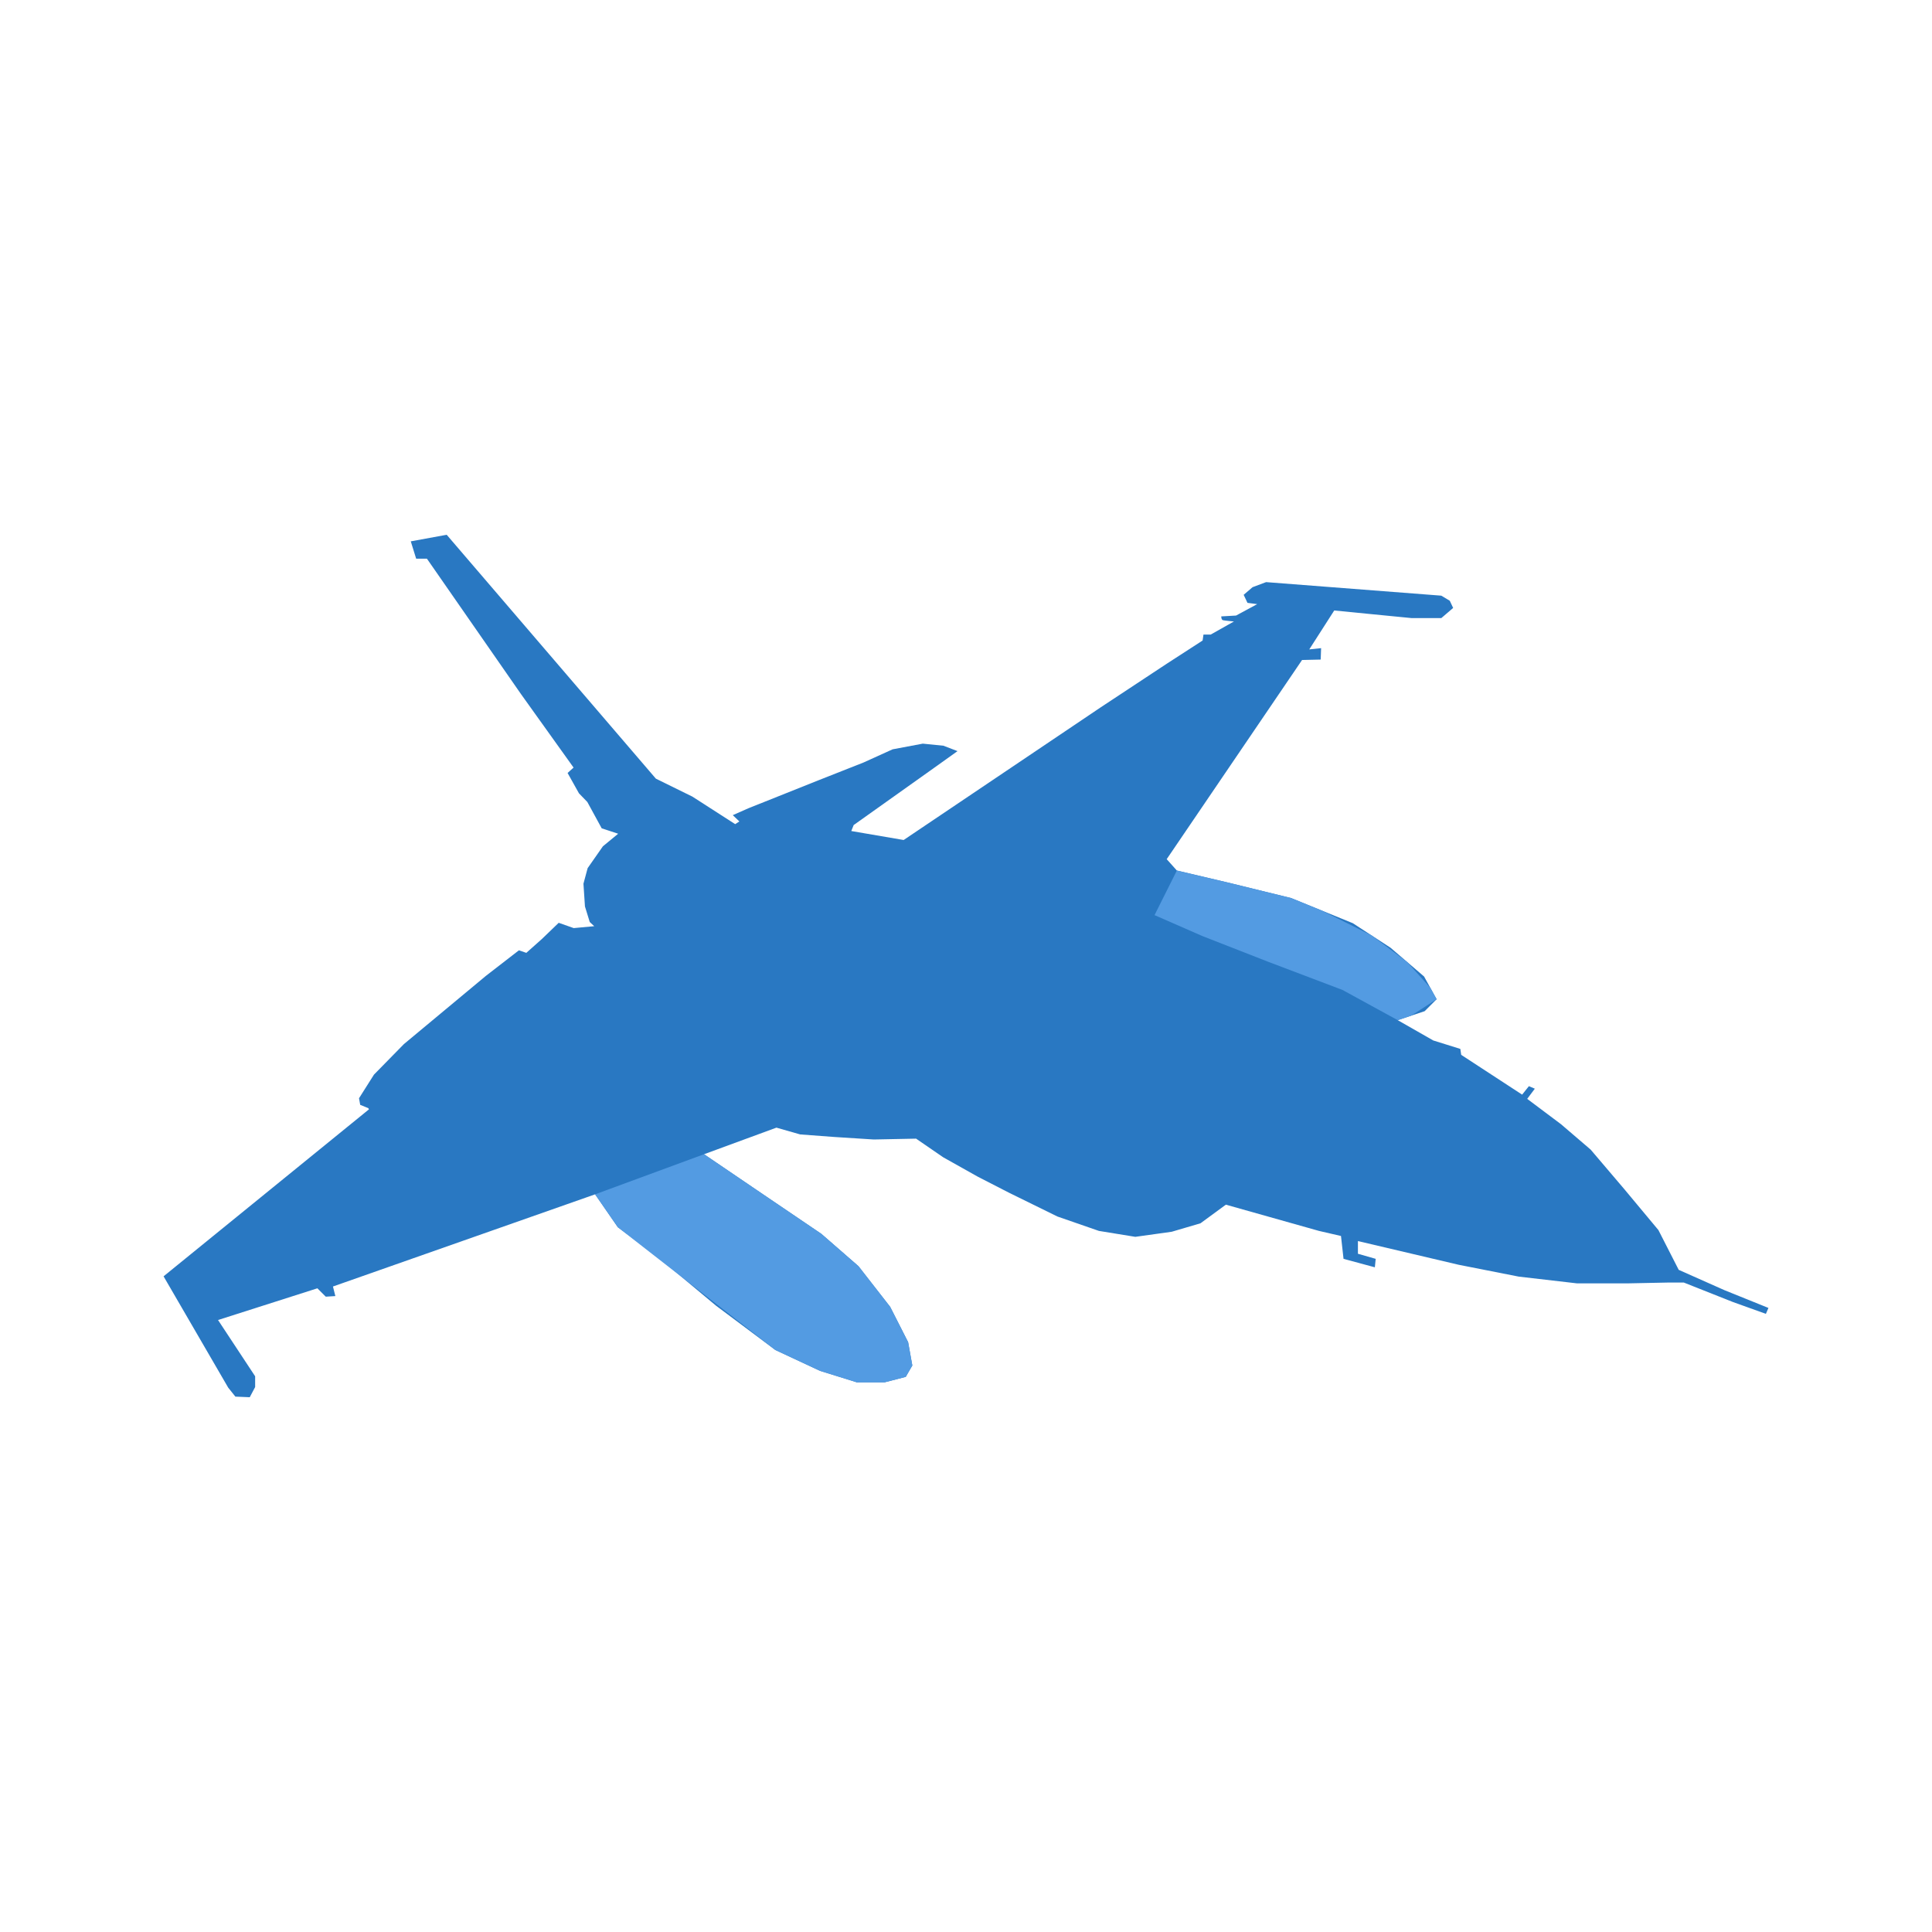
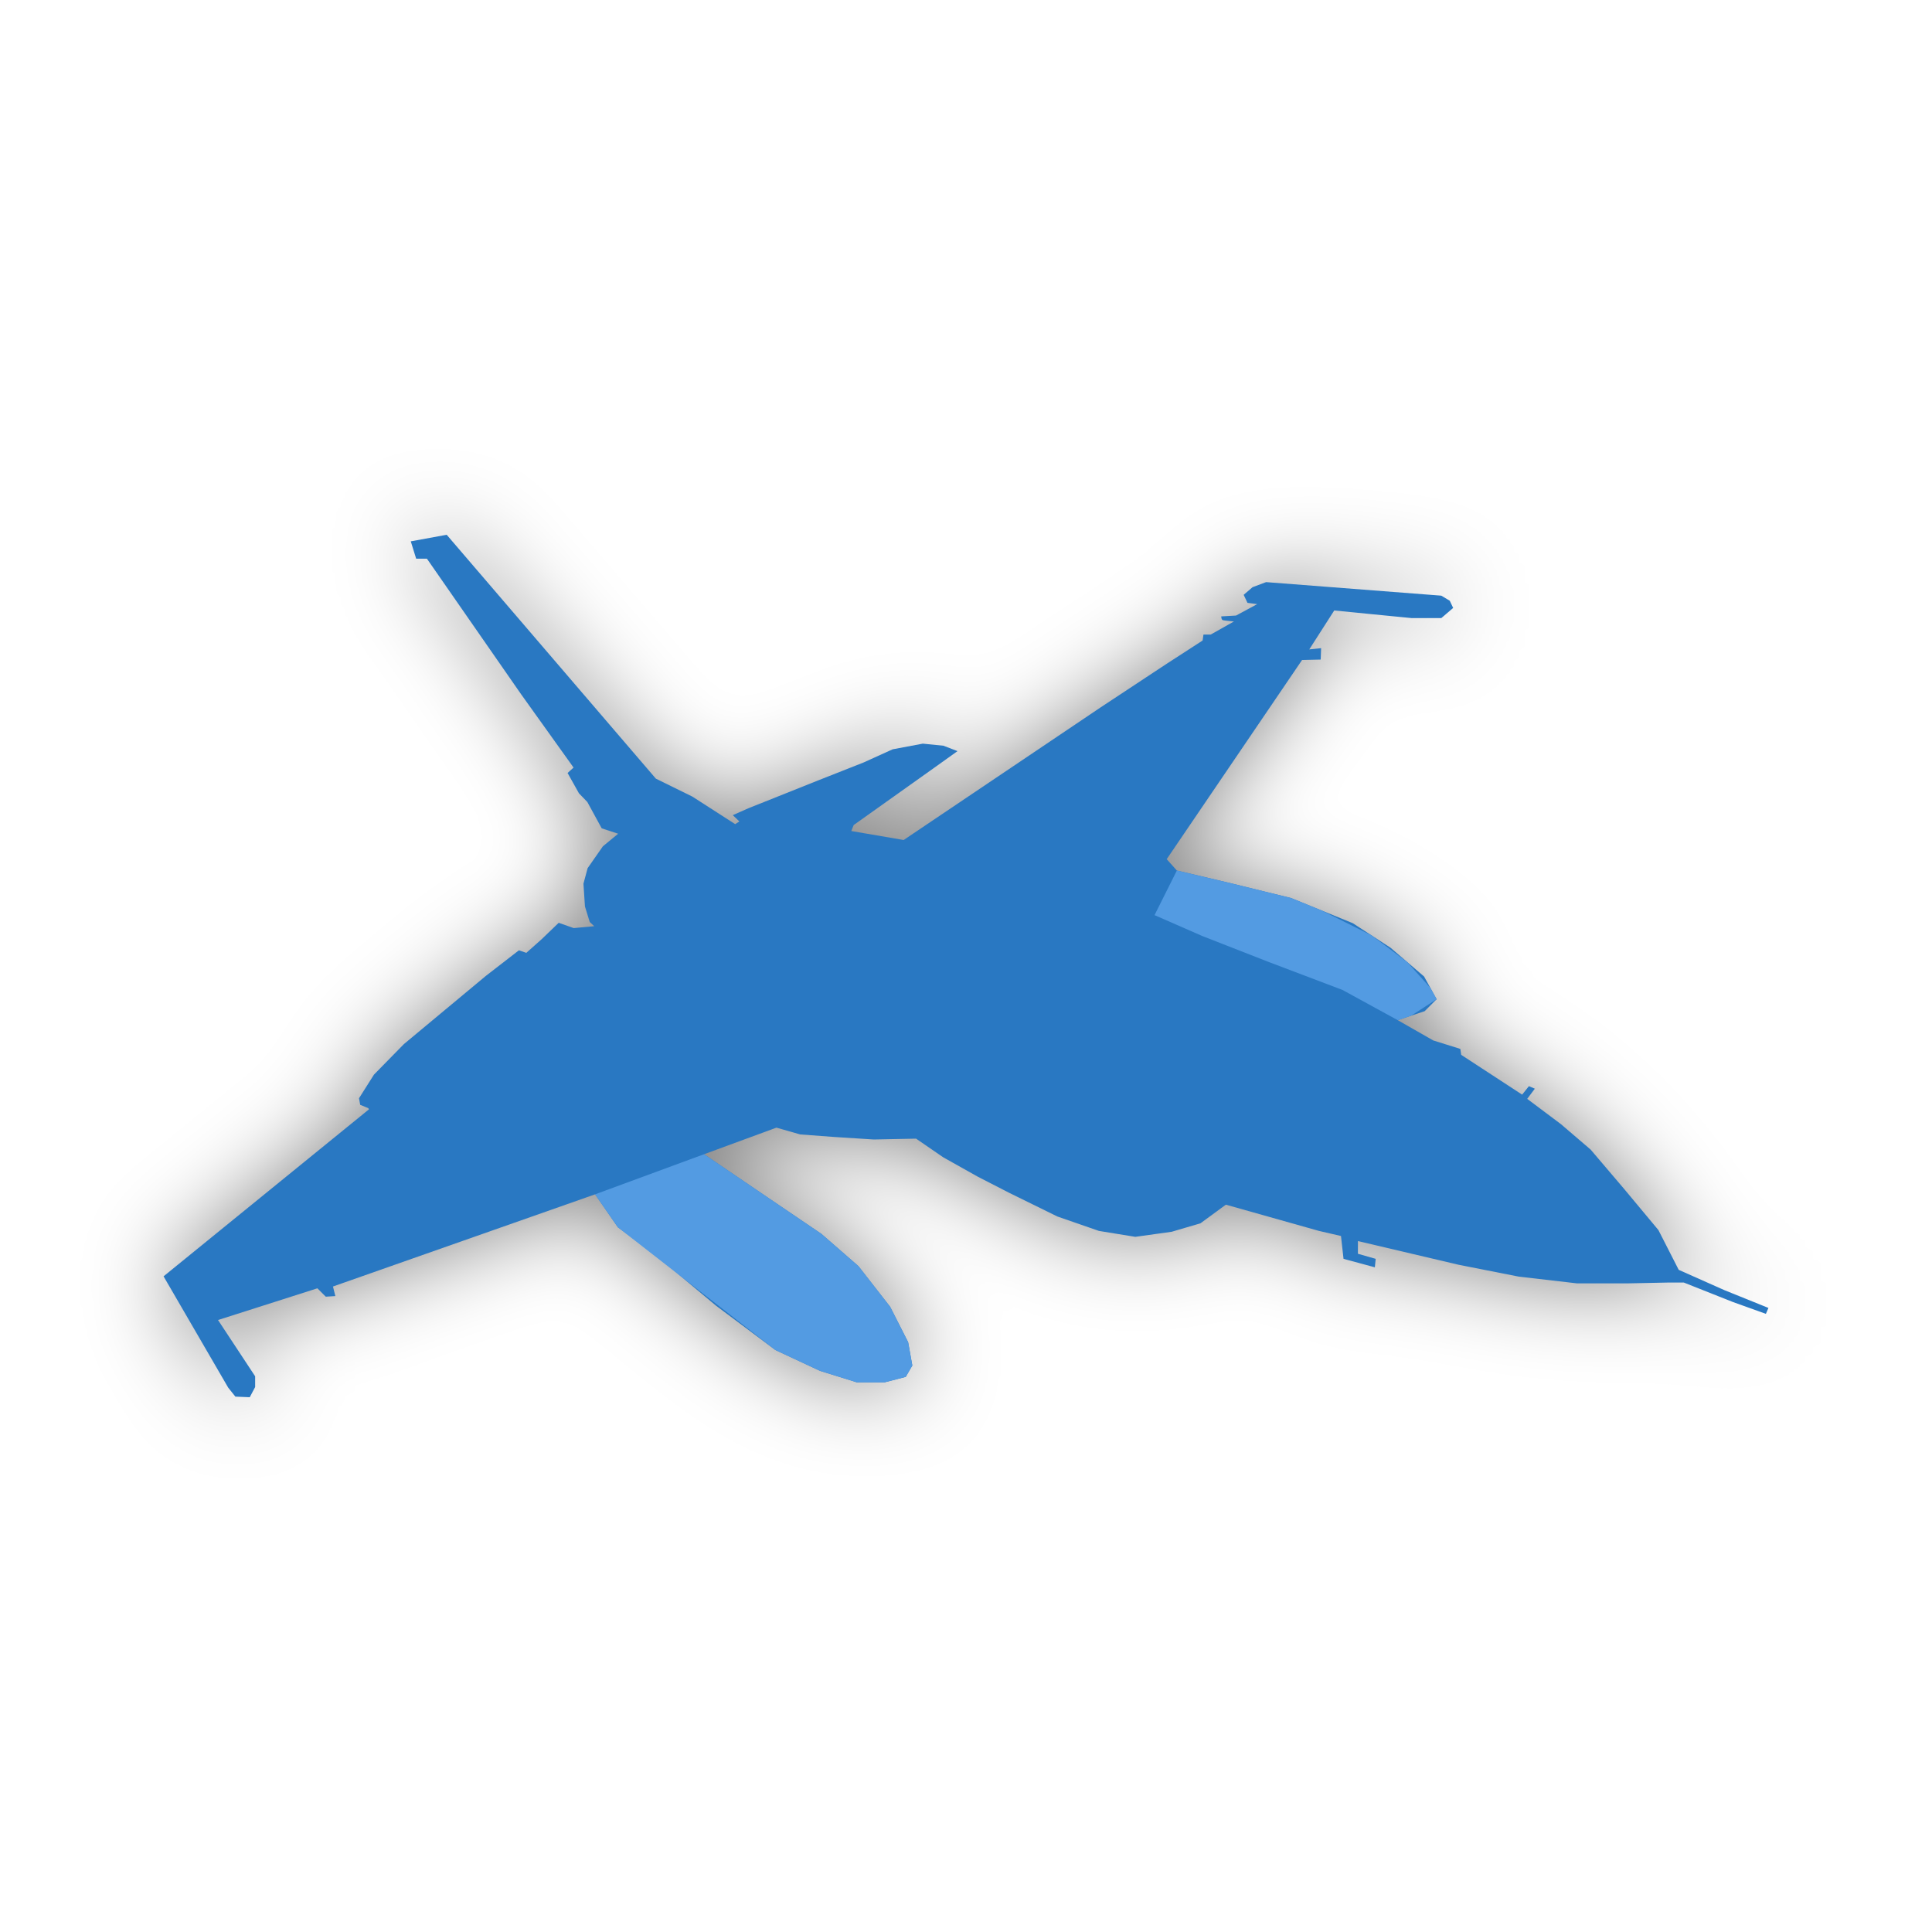
<svg xmlns="http://www.w3.org/2000/svg" width="512" height="512" viewBox="0 0 512 512" version="1.1" id="svg1" xml:space="preserve">
-   <defs id="defs1" />
+   <defs id="defs1">
+     <filter style="color-interpolation-filters:sRGB;" id="filter22" x="-0.068" y="-0.126" width="1.135" height="1.252">
+       <feFlood result="flood" in="SourceGraphic" flood-opacity="0.498" flood-color="rgb(0,0,0)" id="feFlood21" />
+       <feGaussianBlur result="blur" in="SourceGraphic" stdDeviation="12" id="feGaussianBlur21" />
+       <feOffset result="offset" in="blur" dx="0" dy="0" id="feOffset21" />
+       <feComposite result="comp1" operator="in" in="flood" in2="offset" id="feComposite21" />
+       <feComposite result="comp2" operator="over" in="SourceGraphic" in2="comp1" id="feComposite22" />
+     </filter>
+   </defs>
  <g id="layer1">
-     <path style="fill:#2978c2;fill-opacity:1" d="m 43.348,338.24 17.13,29.502 1.903,2.379 3.807,0.159 1.428,-2.696 v -2.855 l -9.834,-14.91 26.33,-8.406 2.221,2.221 2.538,-0.159 -0.634,-2.538 69.472,-24.426 6.027,8.724 9.675,7.138 16.337,13.641 15.703,11.737 11.896,5.551 9.675,3.014 h 7.455 l 5.551,-1.428 1.745,-3.014 -1.11,-6.186 -4.758,-9.358 -8.406,-10.786 -9.834,-8.565 -14.275,-9.675 -16.813,-11.42 19.184,-7.046 6.281,1.794 8.972,0.673 10.543,0.673 11.216,-0.224 7.178,4.935 9.197,5.159 8.3,4.262 12.786,6.281 10.991,3.813 9.645,1.57 9.645,-1.346 7.627,-2.243 6.729,-4.935 24.674,6.954 5.832,1.346 0.673,6.056 8.3,2.243 0.224,-2.243 -4.711,-1.346 v -3.365 l 26.693,6.281 15.926,3.14 15.477,1.794 h 13.234 l 10.991,-0.224 h 4.038 l 13.01,5.159 8.748,3.14 0.673,-1.57 -11.664,-4.711 -12.113,-5.383 -5.383,-10.543 -8.972,-10.767 -8.972,-10.543 -7.851,-6.729 -8.972,-6.729 2.019,-2.692 -1.57,-0.673 -1.794,2.243 -16.15,-10.543 -0.224,-1.57 -7.178,-2.243 -9.418,-5.379 7.138,-2.379 3.172,-3.172 -3.331,-6.027 -8.882,-7.613 -9.993,-6.503 -16.337,-6.662 -16.813,-4.124 -13.482,-3.172 -2.696,-3.014 35.874,-52.782 4.935,-0.112 0.112,-3.028 -3.14,0.336 6.617,-10.318 9.085,0.897 11.44,1.122 h 7.851 l 3.14,-2.692 -0.897,-1.907 -2.243,-1.346 -46.432,-3.589 -3.589,1.346 -2.355,2.019 1.009,2.131 2.58,0.336 -5.608,3.028 -3.925,0.224 c 0,0 0,0.897 0.449,1.009 0.449,0.112 2.916,0.336 2.916,0.336 l -6.169,3.477 h -1.907 l -0.224,1.57 -9.533,6.169 -17.496,11.552 -52.198,35.145 -13.879,-2.379 0.634,-1.586 20.302,-14.434 7.217,-5.155 -3.727,-1.428 -5.472,-0.555 -8.01,1.507 -7.693,3.489 -11.658,4.6 -18.875,7.534 -4.124,1.824 1.745,1.665 -1.11,0.714 -11.341,-7.296 -9.675,-4.758 -55.435,-64.634 -9.517,1.745 1.427,4.6 h 2.855 l 24.902,35.846 13.958,19.509 -1.586,1.428 3.014,5.393 2.221,2.3 3.807,6.979 4.362,1.428 -4.045,3.331 -4.045,5.789 -1.11,4.124 0.397,6.027 1.269,4.124 1.19,1.11 -5.434,0.504 -3.982,-1.402 -4.486,4.318 -4.094,3.645 -1.963,-0.673 -8.751,6.773 -21.73,18.082 -7.931,8.089 -3.965,6.265 0.317,1.745 2.141,0.872 0.634,1.11 59.242,-49.328" id="path3" />
+     <path style="fill:#2978c2;fill-opacity:1;filter:url(#filter22)" d="m 43.348,338.24 17.13,29.502 1.903,2.379 3.807,0.159 1.428,-2.696 v -2.855 l -9.834,-14.91 26.33,-8.406 2.221,2.221 2.538,-0.159 -0.634,-2.538 69.472,-24.426 6.027,8.724 9.675,7.138 16.337,13.641 15.703,11.737 11.896,5.551 9.675,3.014 h 7.455 l 5.551,-1.428 1.745,-3.014 -1.11,-6.186 -4.758,-9.358 -8.406,-10.786 -9.834,-8.565 -14.275,-9.675 -16.813,-11.42 19.184,-7.046 6.281,1.794 8.972,0.673 10.543,0.673 11.216,-0.224 7.178,4.935 9.197,5.159 8.3,4.262 12.786,6.281 10.991,3.813 9.645,1.57 9.645,-1.346 7.627,-2.243 6.729,-4.935 24.674,6.954 5.832,1.346 0.673,6.056 8.3,2.243 0.224,-2.243 -4.711,-1.346 v -3.365 l 26.693,6.281 15.926,3.14 15.477,1.794 h 13.234 l 10.991,-0.224 h 4.038 l 13.01,5.159 8.748,3.14 0.673,-1.57 -11.664,-4.711 -12.113,-5.383 -5.383,-10.543 -8.972,-10.767 -8.972,-10.543 -7.851,-6.729 -8.972,-6.729 2.019,-2.692 -1.57,-0.673 -1.794,2.243 -16.15,-10.543 -0.224,-1.57 -7.178,-2.243 -9.418,-5.379 7.138,-2.379 3.172,-3.172 -3.331,-6.027 -8.882,-7.613 -9.993,-6.503 -16.337,-6.662 -16.813,-4.124 -13.482,-3.172 -2.696,-3.014 35.874,-52.782 4.935,-0.112 0.112,-3.028 -3.14,0.336 6.617,-10.318 9.085,0.897 11.44,1.122 h 7.851 l 3.14,-2.692 -0.897,-1.907 -2.243,-1.346 -46.432,-3.589 -3.589,1.346 -2.355,2.019 1.009,2.131 2.58,0.336 -5.608,3.028 -3.925,0.224 c 0,0 0,0.897 0.449,1.009 0.449,0.112 2.916,0.336 2.916,0.336 l -6.169,3.477 h -1.907 l -0.224,1.57 -9.533,6.169 -17.496,11.552 -52.198,35.145 -13.879,-2.379 0.634,-1.586 20.302,-14.434 7.217,-5.155 -3.727,-1.428 -5.472,-0.555 -8.01,1.507 -7.693,3.489 -11.658,4.6 -18.875,7.534 -4.124,1.824 1.745,1.665 -1.11,0.714 -11.341,-7.296 -9.675,-4.758 -55.435,-64.634 -9.517,1.745 1.427,4.6 h 2.855 l 24.902,35.846 13.958,19.509 -1.586,1.428 3.014,5.393 2.221,2.3 3.807,6.979 4.362,1.428 -4.045,3.331 -4.045,5.789 -1.11,4.124 0.397,6.027 1.269,4.124 1.19,1.11 -5.434,0.504 -3.982,-1.402 -4.486,4.318 -4.094,3.645 -1.963,-0.673 -8.751,6.773 -21.73,18.082 -7.931,8.089 -3.965,6.265 0.317,1.745 2.141,0.872 0.634,1.11 59.242,-49.328" id="path3" />
    <path style="fill:#539be2;fill-opacity:1" d="m 311.879,230.701 13.482,3.172 16.813,4.124 8.169,3.331 13.165,6.582 9.437,7.058 6.107,6.82 1.665,3.014 -6.741,4.362 -3.569,1.19 -14.64,-8.01 -19.668,-7.455 -17.447,-6.82 -12.689,-5.551 z" id="path4" />
    <path style="fill:#539be2;fill-opacity:1" d="m 157.708,316.511 6.027,8.724 41.715,32.515 11.896,5.551 9.675,3.014 h 7.455 l 5.551,-1.428 1.745,-3.014 -1.11,-6.186 -4.758,-9.358 -8.406,-10.786 -9.834,-8.565 -17.443,-11.827 -13.645,-9.269 z" id="path2" />
  </g>
</svg>
